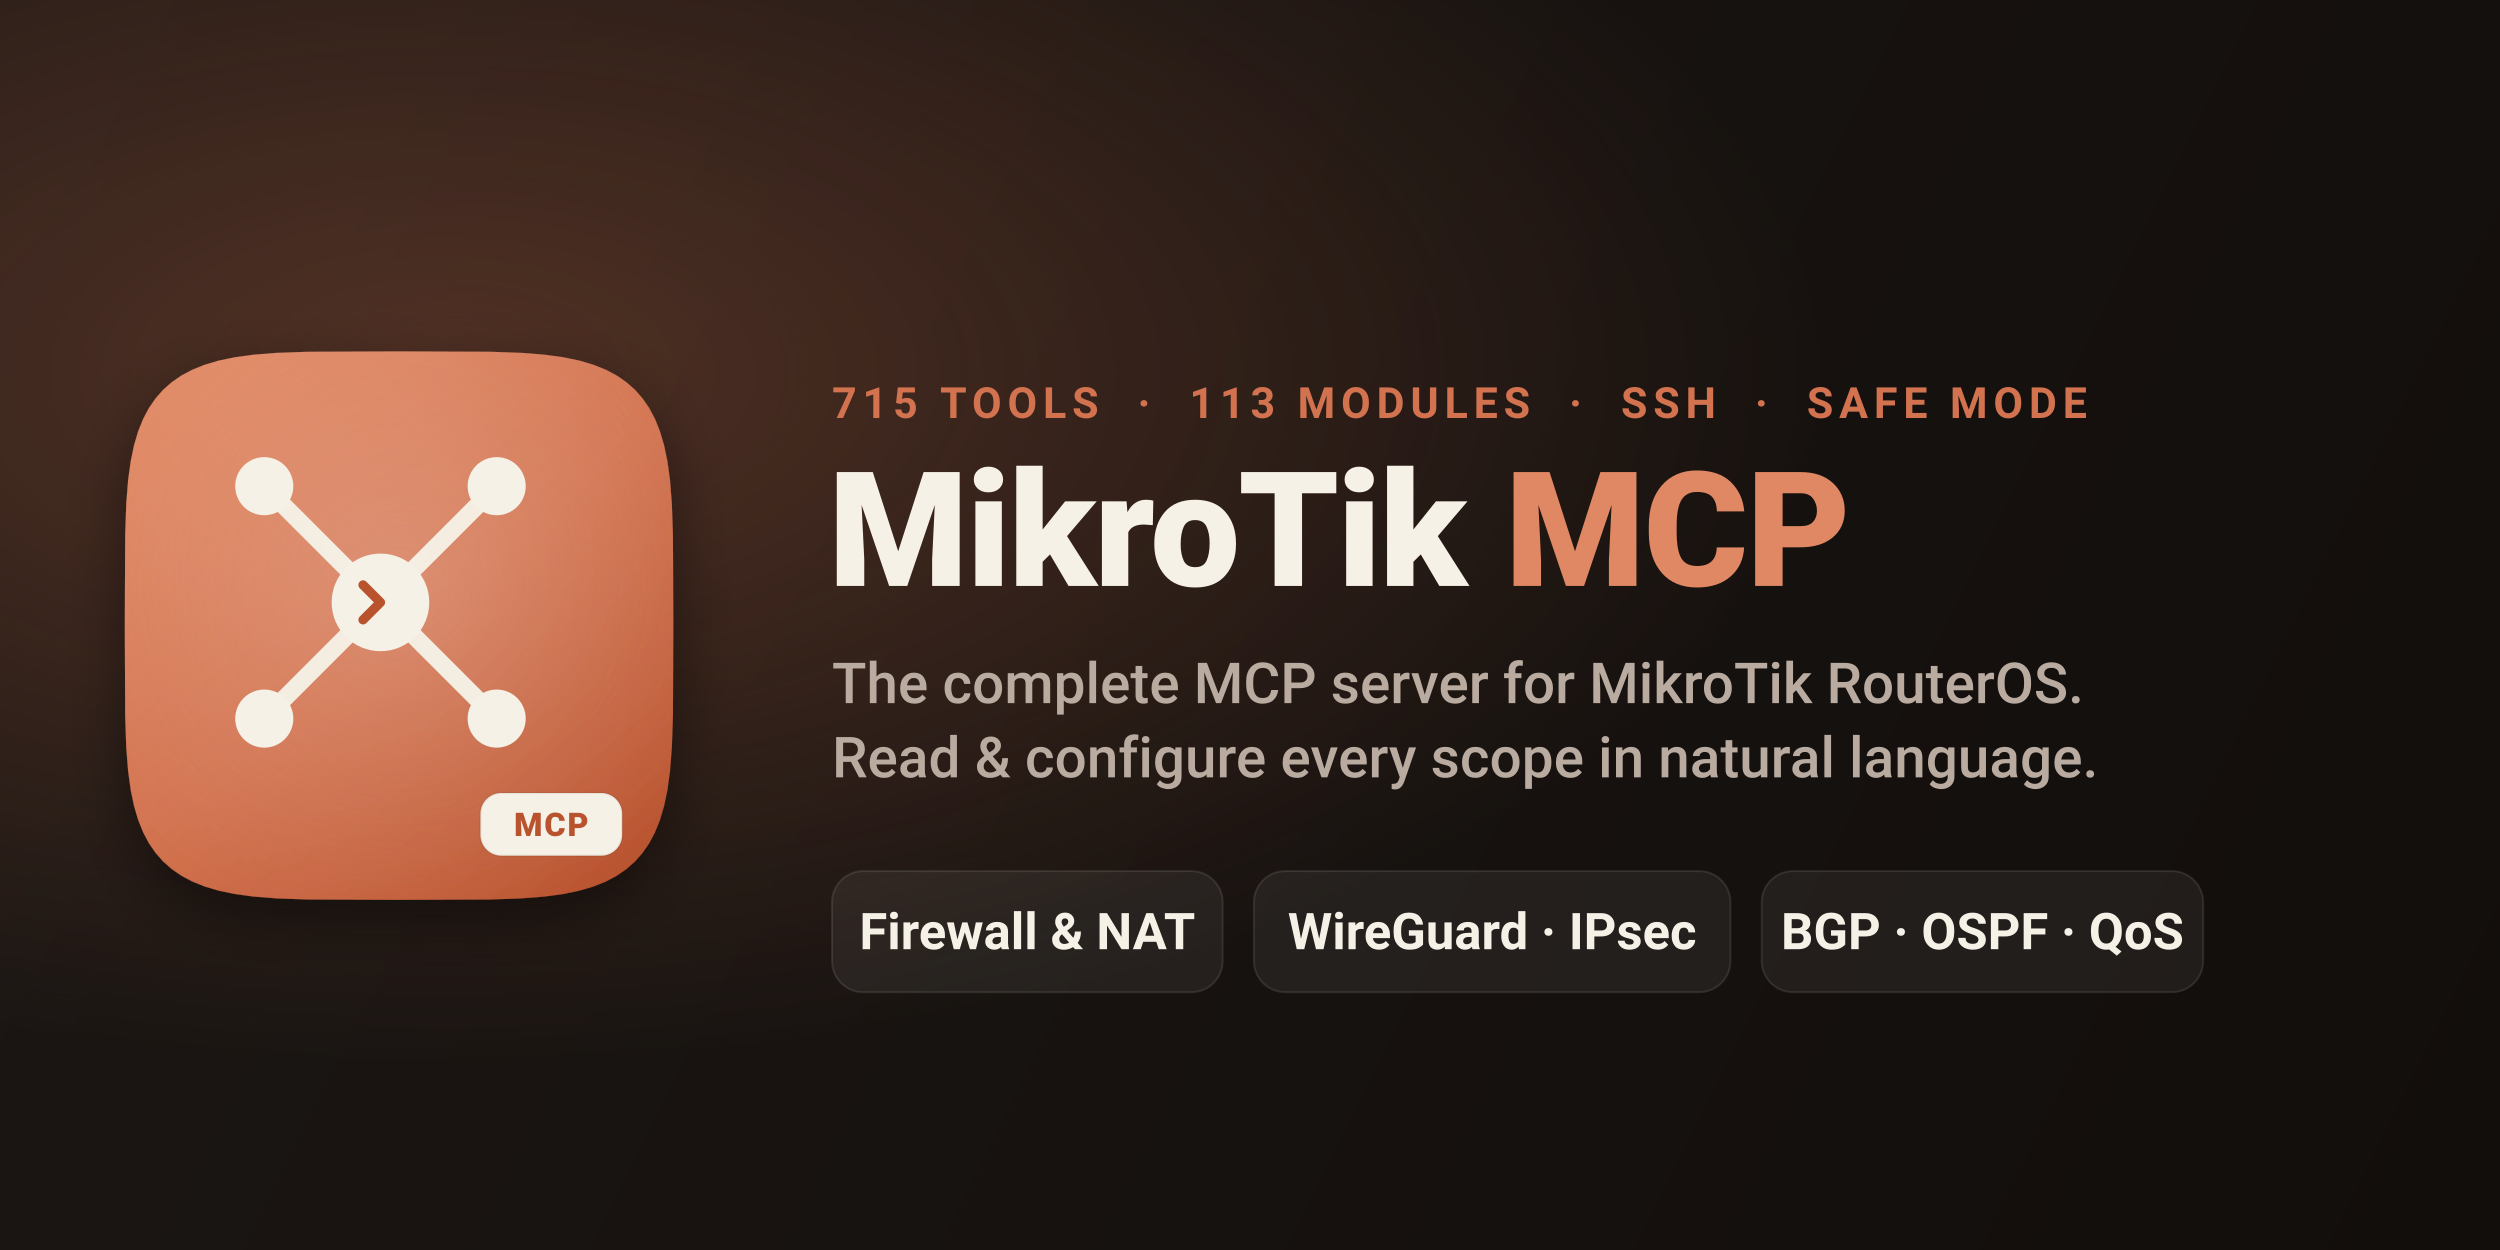
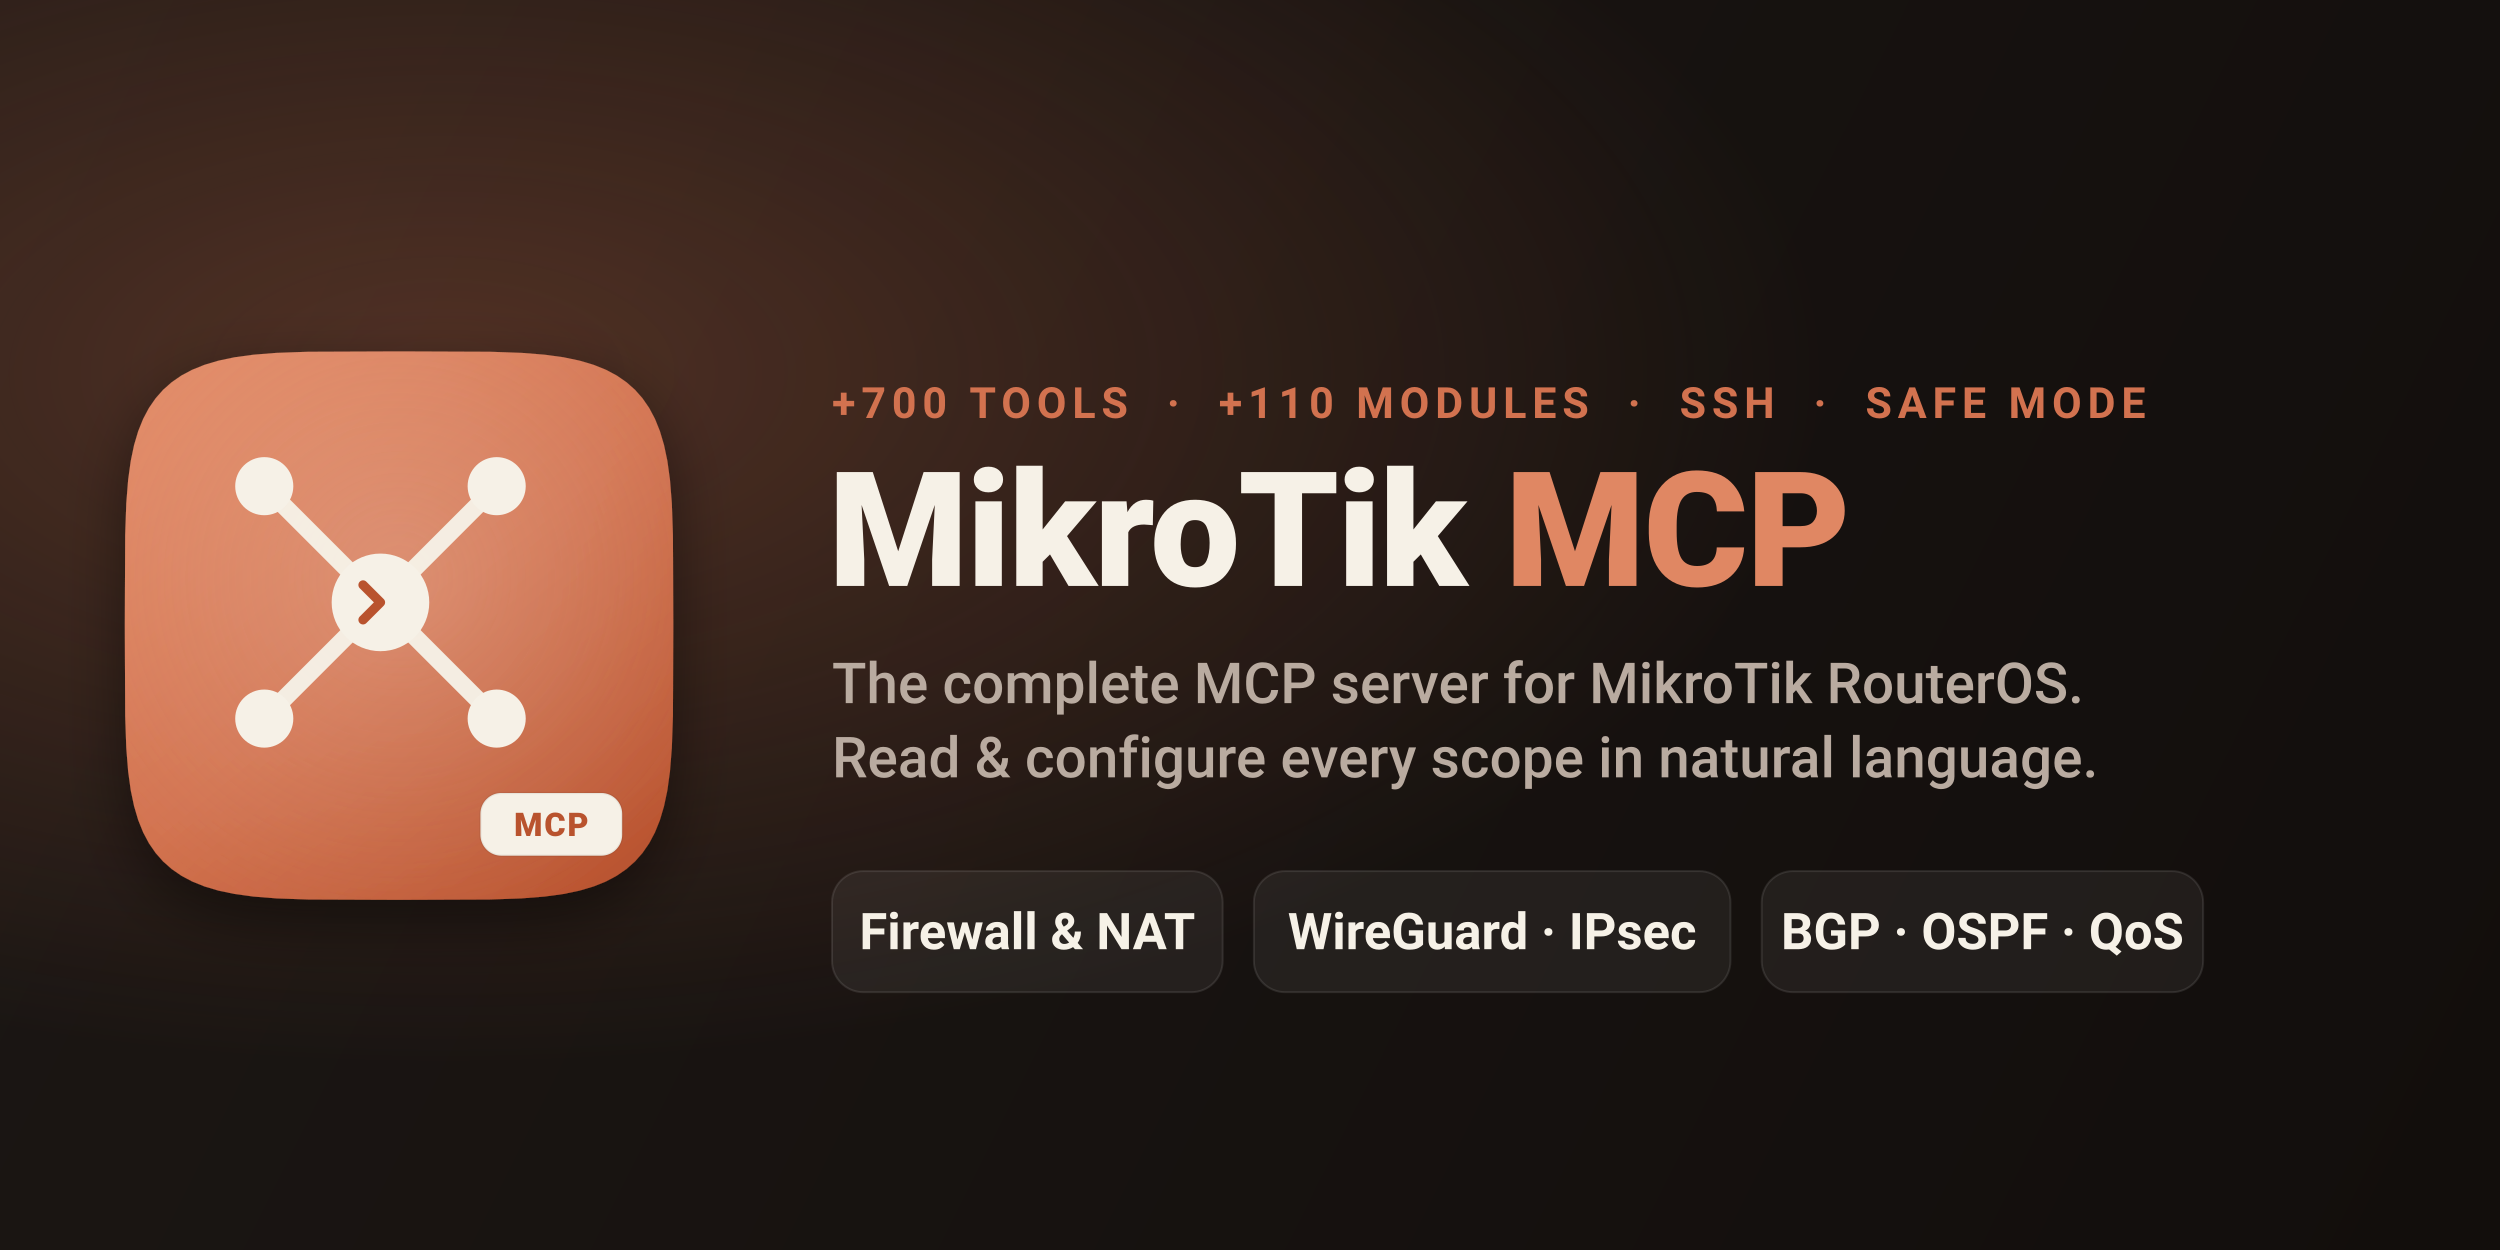
- <svg xmlns="http://www.w3.org/2000/svg" width="1280" height="640" viewBox="0 0 1280 640" fill="none" role="img" aria-label="MikroTik MCP — the complete MCP server for MikroTik RouterOS, 715 tools across 113 modules">
+ <svg xmlns="http://www.w3.org/2000/svg" width="1280" height="640" viewBox="0 0 1280 640" fill="none" role="img" aria-label="MikroTik MCP — the complete MCP server for MikroTik RouterOS, +700 tools across +110 modules">
  <defs>
    <linearGradient id="bg" x1="0" y1="0" x2="1280" y2="640" gradientUnits="userSpaceOnUse">
      <stop offset="0" stop-color="#1C1714" />
      <stop offset="1" stop-color="#120E0C" />
    </linearGradient>
    <radialGradient id="halo" cx="0.18" cy="0.30" r="0.55">
      <stop offset="0" stop-color="#D2724F" stop-opacity="0.30" />
      <stop offset="1" stop-color="#D2724F" stop-opacity="0" />
    </radialGradient>
    <linearGradient id="coral" x1="80" y1="40" x2="440" y2="480" gradientUnits="userSpaceOnUse">
      <stop offset="0" stop-color="#E08763" />
      <stop offset="0.5" stop-color="#D2724F" />
      <stop offset="1" stop-color="#B9532F" />
    </linearGradient>
    <radialGradient id="glow" cx="0.5" cy="0.42" r="0.62">
      <stop offset="0" stop-color="#FBF7EF" stop-opacity="0.20" />
      <stop offset="1" stop-color="#FBF7EF" stop-opacity="0" />
    </radialGradient>
    <filter id="soft" x="-30%" y="-30%" width="160%" height="160%">
      <feDropShadow dx="0" dy="18" stdDeviation="26" flood-color="#000000" flood-opacity="0.45" />
    </filter>
    <clipPath id="sq">
      <path d="M 492.00,256.00 L 491.68,334.04 L 490.73,361.35 L 489.14,381.37 L 486.91,397.63 L 484.01,411.43 L 480.45,423.42 L 476.20,433.97 L 471.23,443.31 L 465.50,451.62 L 458.99,458.99 L 451.62,465.50 L 443.31,471.23 L 433.97,476.20 L 423.42,480.45 L 411.43,484.01 L 397.63,486.91 L 381.37,489.14 L 361.35,490.73 L 334.04,491.68 L 256.00,492.00 L 177.96,491.68 L 150.65,490.73 L 130.63,489.14 L 114.37,486.91 L 100.57,484.01 L 88.58,480.45 L 78.03,476.20 L 68.69,471.23 L 60.38,465.50 L 53.01,458.99 L 46.50,451.62 L 40.77,443.31 L 35.80,433.97 L 31.55,423.42 L 27.99,411.43 L 25.09,397.63 L 22.86,381.37 L 21.27,361.35 L 20.32,334.04 L 20.00,256.00 L 20.32,177.96 L 21.27,150.65 L 22.86,130.63 L 25.09,114.37 L 27.99,100.57 L 31.55,88.58 L 35.80,78.03 L 40.77,68.69 L 46.50,60.38 L 53.01,53.01 L 60.38,46.50 L 68.69,40.77 L 78.03,35.80 L 88.58,31.55 L 100.57,27.99 L 114.37,25.09 L 130.63,22.86 L 150.65,21.27 L 177.96,20.32 L 256.00,20.00 L 334.04,20.32 L 361.35,21.27 L 381.37,22.86 L 397.63,25.09 L 411.43,27.99 L 423.42,31.55 L 433.97,35.80 L 443.31,40.77 L 451.62,46.50 L 458.99,53.01 L 465.50,60.38 L 471.23,68.69 L 476.20,78.03 L 480.45,88.58 L 484.01,100.57 L 486.91,114.37 L 489.14,130.63 L 490.73,150.65 L 491.68,177.96 L 492.00,256.00 Z" />
    </clipPath>
  </defs>
  <rect width="1280" height="640" fill="url(#bg)" />
  <rect width="1280" height="640" fill="url(#halo)" />
  <g transform="translate(-44 0)">
    <g transform="translate(96 168) scale(0.595)" filter="url(#soft)">
      <path clip-path="url(#sq)" fill="url(#coral)" d="M0 0h512v512H0z" />
      <rect clip-path="url(#sq)" width="512" height="512" fill="url(#glow)" />
      <g stroke="#F6F1E7" stroke-width="15" stroke-linecap="round" opacity="0.96">
        <line x1="240" y1="236" x2="140" y2="136" />
        <line x1="240" y1="236" x2="340" y2="136" />
        <line x1="240" y1="236" x2="140" y2="336" />
        <line x1="240" y1="236" x2="340" y2="336" />
      </g>
      <circle cx="240" cy="236" r="42" fill="#F6F1E7" />
      <circle cx="140" cy="136" r="25" fill="#F6F1E7" />
      <circle cx="340" cy="136" r="25" fill="#F6F1E7" />
      <circle cx="140" cy="336" r="25" fill="#F6F1E7" />
      <circle cx="340" cy="336" r="25" fill="#F6F1E7" />
      <path d="M225 221 L240 236 L225 251" fill="none" stroke="#B9532F" stroke-width="8" stroke-linecap="round" stroke-linejoin="round" />
      <g transform="translate(326 400)">
        <rect width="122" height="54" rx="18" fill="#F6F1E7" />
        <rect width="122" height="54" rx="18" fill="none" stroke="#000000" stroke-opacity="0.06" stroke-width="2" />
        <text x="61" y="37" text-anchor="middle" font-family="-apple-system, 'SF Pro Display', 'Segoe UI', Roboto, Helvetica, Arial, sans-serif" font-size="28" font-weight="800" letter-spacing="1.5" fill="#B9532F">MCP</text>
      </g>
    </g>
    <g font-family="-apple-system, BlinkMacSystemFont, 'SF Pro Display', 'Segoe UI', Roboto, Helvetica, Arial, sans-serif">
-       <text x="470" y="214" font-size="22" font-weight="700" letter-spacing="3" fill="#D2724F">715 TOOLS  ·  113 MODULES  ·  SSH  ·  SAFE MODE</text>
+       <text x="470" y="214" font-size="22" font-weight="700" letter-spacing="3" fill="#D2724F">+700 TOOLS  ·  +110 MODULES  ·  SSH  ·  SAFE MODE</text>
      <text x="468" y="300" font-size="82" font-weight="800" letter-spacing="-1" fill="#F6F1E7">MikroTik <tspan fill="#E08763">MCP</tspan>
      </text>
      <text x="470" y="360" font-size="29" font-weight="500" fill="#B9ABA0">The complete MCP server for MikroTik RouterOS.</text>
      <text x="470" y="398" font-size="29" font-weight="500" fill="#B9ABA0">Read &amp; configure every scope in natural language.</text>
      <g font-size="26" font-weight="600">
        <rect x="470" y="446" width="200" height="62" rx="16" fill="#FFFFFF" fill-opacity="0.06" stroke="#FFFFFF" stroke-opacity="0.10" />
        <text x="570" y="486" text-anchor="middle" fill="#F6F1E7">Firewall &amp; NAT</text>
        <rect x="686" y="446" width="244" height="62" rx="16" fill="#FFFFFF" fill-opacity="0.06" stroke="#FFFFFF" stroke-opacity="0.10" />
        <text x="808" y="486" text-anchor="middle" fill="#F6F1E7">WireGuard · IPsec</text>
        <rect x="946" y="446" width="226" height="62" rx="16" fill="#FFFFFF" fill-opacity="0.06" stroke="#FFFFFF" stroke-opacity="0.10" />
        <text x="1059" y="486" text-anchor="middle" fill="#F6F1E7">BGP · OSPF · QoS</text>
      </g>
    </g>
  </g>
</svg>
